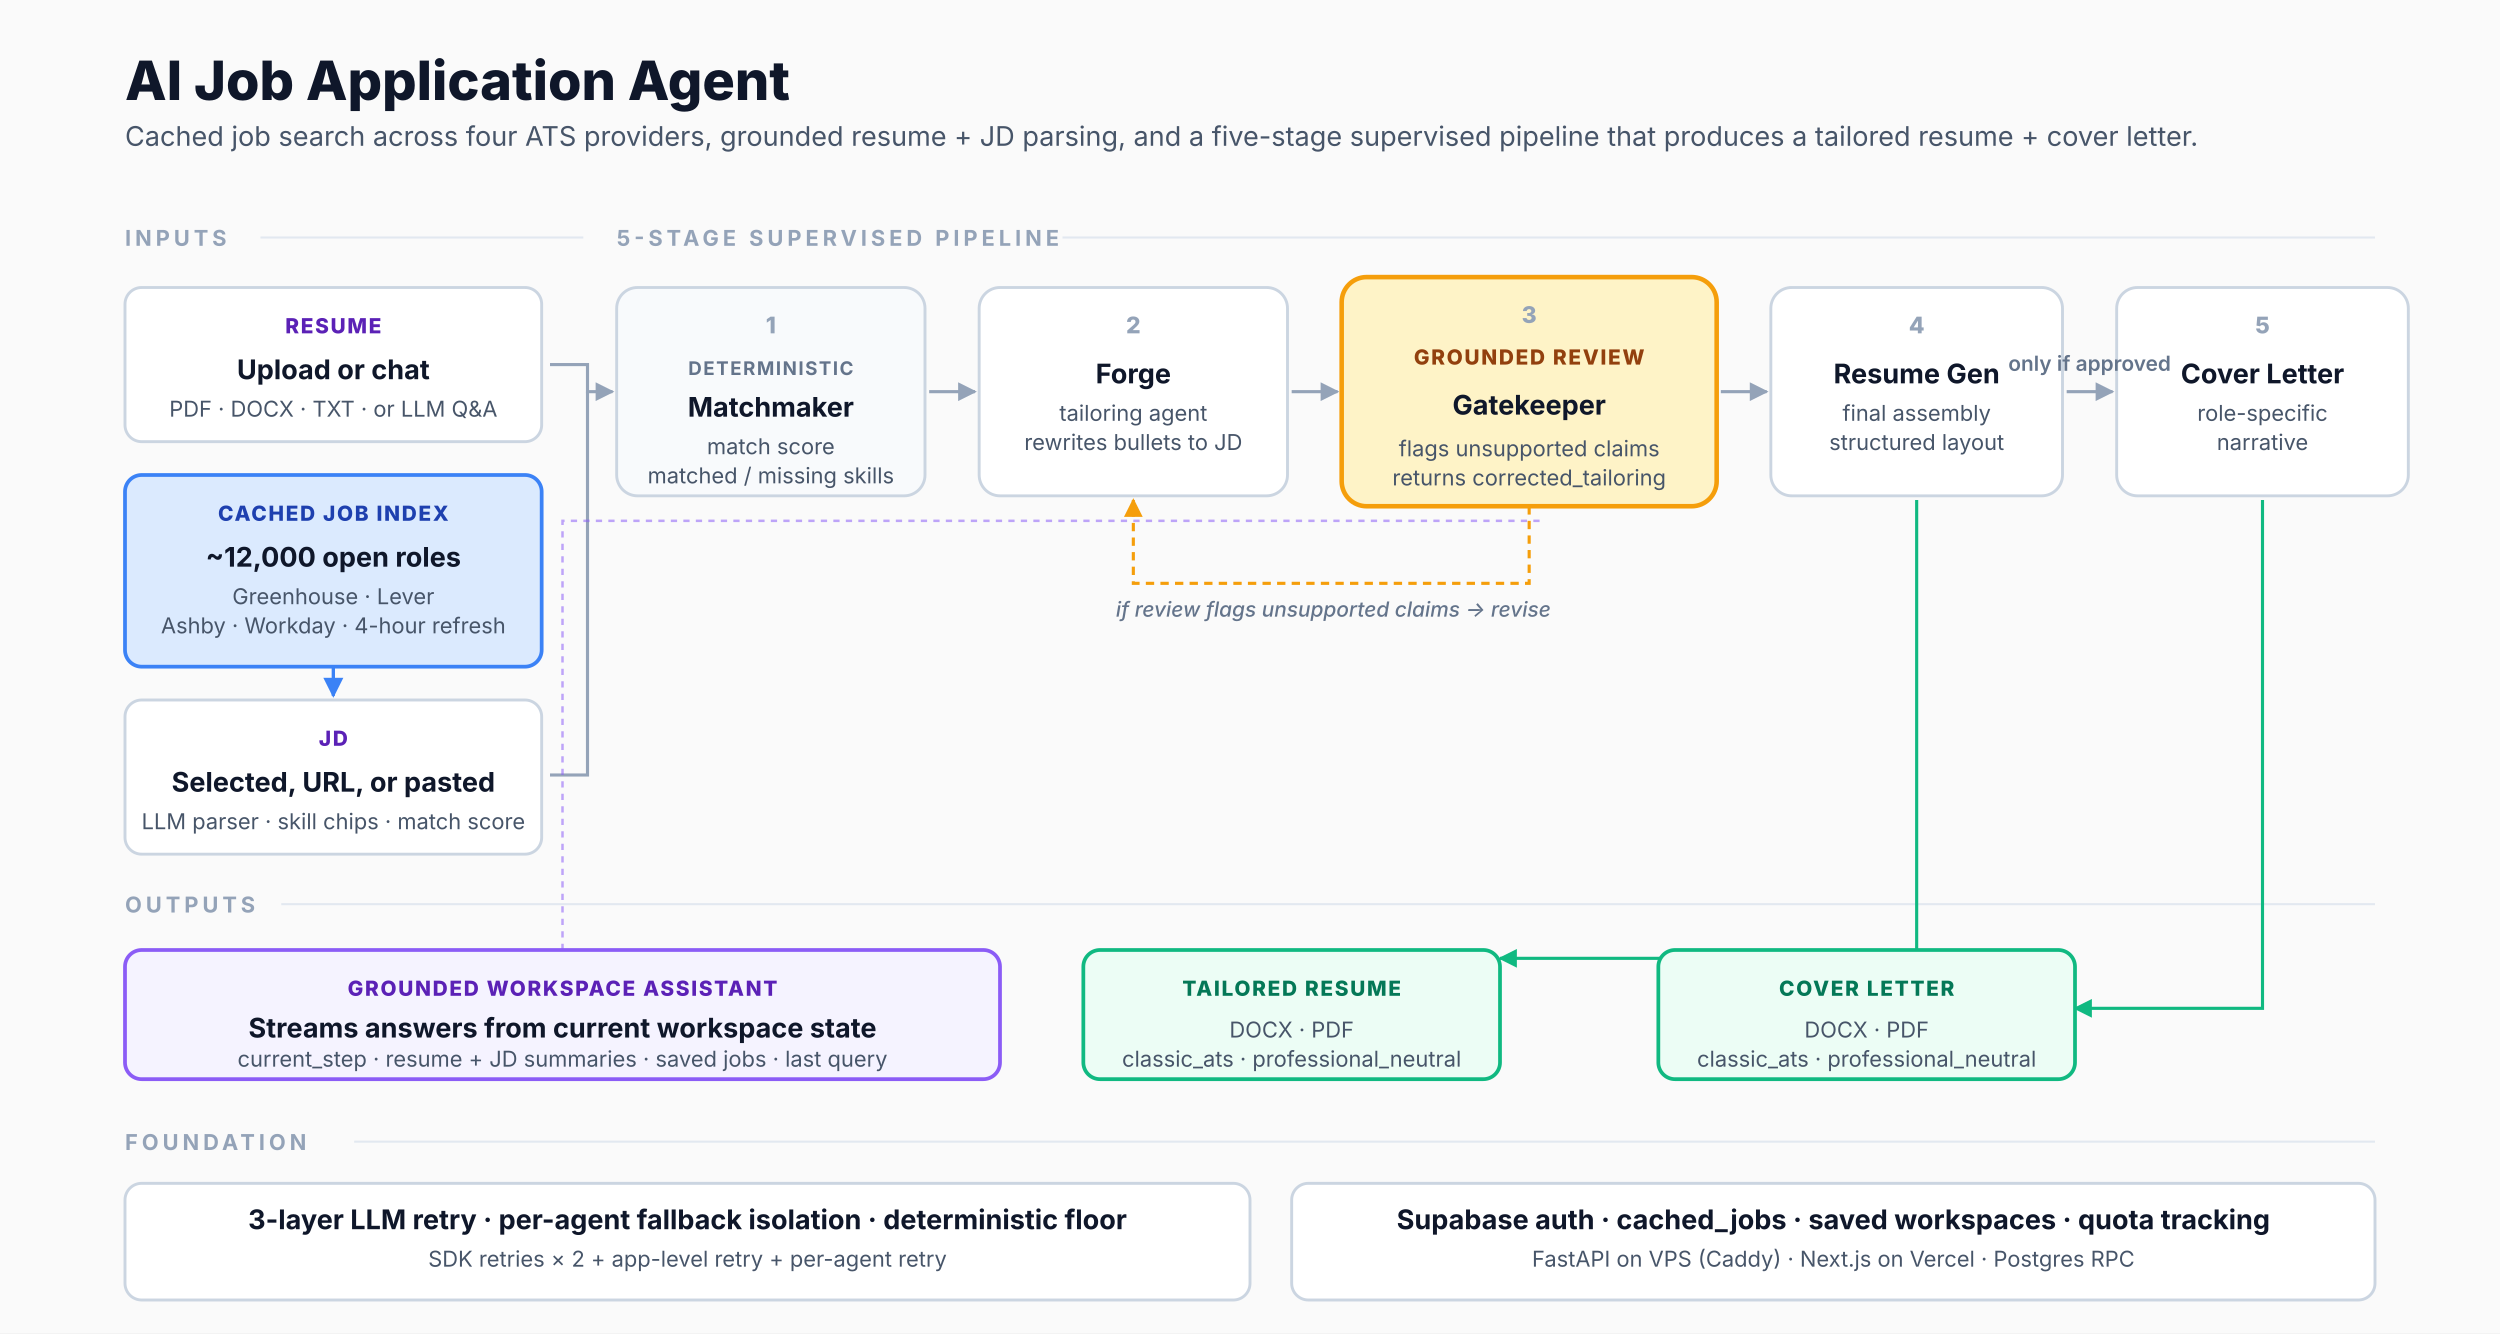
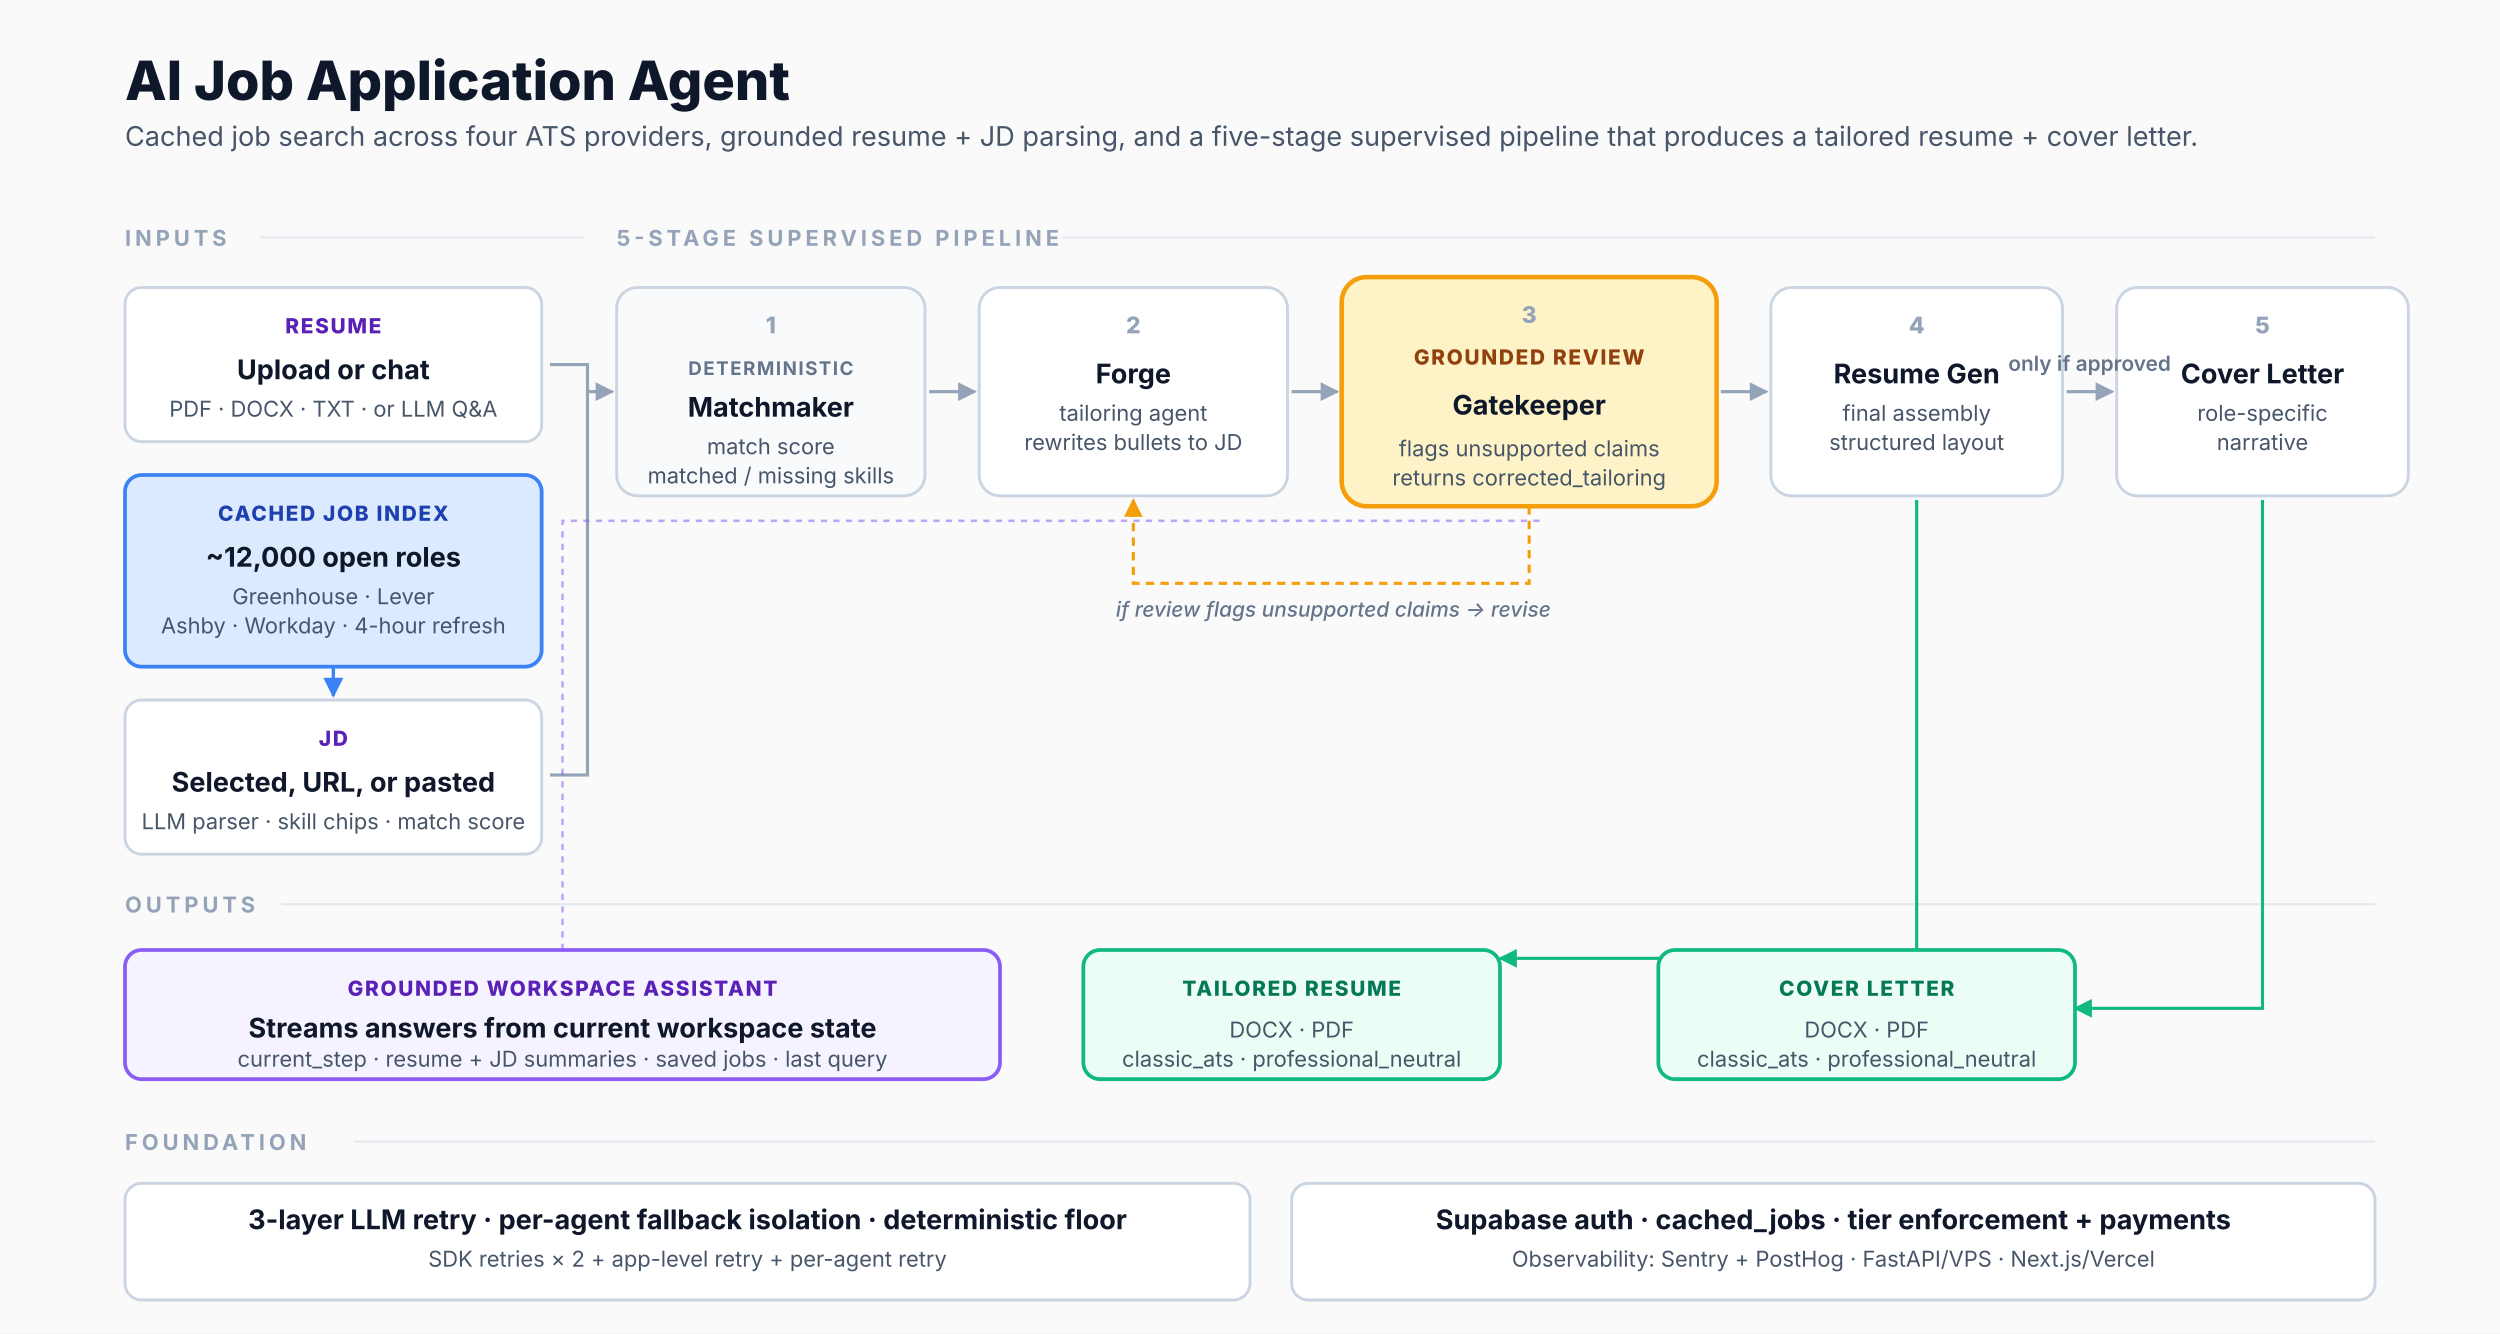
<svg xmlns="http://www.w3.org/2000/svg" viewBox="0 0 1200 640" font-family="ui-sans-serif, system-ui, -apple-system, sans-serif">
  <defs>
    <style>
      .title { font-size: 26px; font-weight: 800; fill: #0F172A; }
      .subtitle { font-size: 13px; font-weight: 400; fill: #475569; }
      .lane { font-size: 10.5px; font-weight: 700; fill: #94A3B8; letter-spacing: 0.18em; }
      .nh { font-size: 13px; font-weight: 700; fill: #0F172A; text-anchor: middle; }
      .nd { font-size: 10.5px; font-weight: 400; fill: #475569; text-anchor: middle; }
      .stage-num { font-size: 11px; font-weight: 800; fill: #94A3B8; text-anchor: middle; letter-spacing: 0.05em; }
      .badge-amber { font-size: 10px; font-weight: 800; fill: #92400E; letter-spacing: 0.08em; text-anchor: middle; }
      .badge-emerald { font-size: 10px; font-weight: 800; fill: #047857; letter-spacing: 0.08em; text-anchor: middle; }
      .badge-blue { font-size: 10px; font-weight: 800; fill: #1E40AF; letter-spacing: 0.08em; text-anchor: middle; }
      .badge-violet { font-size: 10px; font-weight: 800; fill: #5B21B6; letter-spacing: 0.08em; text-anchor: middle; }
      .badge-slate { font-size: 9.5px; font-weight: 700; fill: #475569; letter-spacing: 0.06em; text-anchor: middle; }
      .anno { font-size: 10px; font-weight: 500; fill: #64748B; font-style: italic; }
      .cond { font-size: 10px; font-weight: 600; fill: #64748B; text-anchor: middle; }
      .det-tag { font-size: 9px; font-weight: 700; fill: #64748B; letter-spacing: 0.08em; text-anchor: middle; }
    </style>
    <marker id="ar" viewBox="0 0 10 10" refX="9" refY="5" markerWidth="6" markerHeight="6" orient="auto">
      <path d="M 0 0 L 10 5 L 0 10 z" fill="#94A3B8" />
    </marker>
    <marker id="ar-amber" viewBox="0 0 10 10" refX="9" refY="5" markerWidth="6" markerHeight="6" orient="auto">
      <path d="M 0 0 L 10 5 L 0 10 z" fill="#F59E0B" />
    </marker>
    <marker id="ar-emerald" viewBox="0 0 10 10" refX="9" refY="5" markerWidth="6" markerHeight="6" orient="auto">
      <path d="M 0 0 L 10 5 L 0 10 z" fill="#10B981" />
    </marker>
    <marker id="ar-blue" viewBox="0 0 10 10" refX="9" refY="5" markerWidth="6" markerHeight="6" orient="auto">
      <path d="M 0 0 L 10 5 L 0 10 z" fill="#3B82F6" />
    </marker>
    <marker id="ar-violet" viewBox="0 0 10 10" refX="9" refY="5" markerWidth="6" markerHeight="6" orient="auto">
      <path d="M 0 0 L 10 5 L 0 10 z" fill="#8B5CF6" />
    </marker>
  </defs>
  <rect width="1200" height="640" fill="#FAFAFA" />
  <text x="60" y="48" class="title">AI Job Application Agent</text>
  <text x="60" y="70" class="subtitle">Cached job search across four ATS providers, grounded resume + JD parsing, and a five-stage supervised pipeline that produces a tailored resume + cover letter.</text>
  <text x="60" y="118" class="lane">INPUTS</text>
  <line x1="125" y1="114" x2="280" y2="114" stroke="#E2E8F0" stroke-width="1" />
  <g transform="translate(60, 138)">
    <rect width="200" height="74" rx="8" fill="#FFFFFF" stroke="#CBD5E1" stroke-width="1.4" />
    <text x="100" y="22" class="badge-violet">RESUME</text>
    <text x="100" y="44" class="nh">Upload or chat</text>
    <text x="100" y="62" class="nd">PDF · DOCX · TXT  ·  or LLM Q&amp;A</text>
  </g>
  <g transform="translate(60, 228)">
    <rect width="200" height="92" rx="8" fill="#DBEAFE" stroke="#3B82F6" stroke-width="1.8" />
    <text x="100" y="22" class="badge-blue">CACHED JOB INDEX</text>
    <text x="100" y="44" class="nh">~12,000 open roles</text>
    <text x="100" y="62" class="nd">Greenhouse · Lever</text>
    <text x="100" y="76" class="nd">Ashby · Workday  ·  4-hour refresh</text>
  </g>
  <g transform="translate(60, 336)">
    <rect width="200" height="74" rx="8" fill="#FFFFFF" stroke="#CBD5E1" stroke-width="1.4" />
    <text x="100" y="22" class="badge-violet">JD</text>
    <text x="100" y="44" class="nh">Selected, URL, or pasted</text>
    <text x="100" y="62" class="nd">LLM parser · skill chips · match score</text>
  </g>
  <text x="296" y="118" class="lane">5-STAGE SUPERVISED PIPELINE</text>
  <line x1="510" y1="114" x2="1140" y2="114" stroke="#E2E8F0" stroke-width="1" />
  <g transform="translate(296, 138)">
    <rect width="148" height="100" rx="10" fill="#F8FAFC" stroke="#CBD5E1" stroke-width="1.4" />
    <text x="74" y="22" class="stage-num">1</text>
    <text x="74" y="42" class="det-tag">DETERMINISTIC</text>
    <text x="74" y="62" class="nh">Matchmaker</text>
    <text x="74" y="80" class="nd">match score</text>
    <text x="74" y="94" class="nd">matched / missing skills</text>
  </g>
  <line x1="446" y1="188" x2="468" y2="188" stroke="#94A3B8" stroke-width="1.5" marker-end="url(#ar)" />
  <g transform="translate(470, 138)">
    <rect width="148" height="100" rx="10" fill="#FFFFFF" stroke="#CBD5E1" stroke-width="1.4" />
    <text x="74" y="22" class="stage-num">2</text>
    <text x="74" y="46" class="nh">Forge</text>
    <text x="74" y="64" class="nd">tailoring agent</text>
    <text x="74" y="78" class="nd">rewrites bullets to JD</text>
  </g>
  <line x1="620" y1="188" x2="642" y2="188" stroke="#94A3B8" stroke-width="1.5" marker-end="url(#ar)" />
  <g transform="translate(644, 133)">
    <rect width="180" height="110" rx="12" fill="#FEF3C7" stroke="#F59E0B" stroke-width="2.2" />
    <text x="90" y="22" class="stage-num" fill="#92400E">3</text>
    <text x="90" y="42" class="badge-amber">GROUNDED REVIEW</text>
    <text x="90" y="66" class="nh">Gatekeeper</text>
    <text x="90" y="86" class="nd">flags unsupported claims</text>
    <text x="90" y="100" class="nd">returns corrected_tailoring</text>
  </g>
  <line x1="826" y1="188" x2="848" y2="188" stroke="#94A3B8" stroke-width="1.5" marker-end="url(#ar)" />
  <g transform="translate(850, 138)">
    <rect width="140" height="100" rx="10" fill="#FFFFFF" stroke="#CBD5E1" stroke-width="1.4" />
    <text x="70" y="22" class="stage-num">4</text>
    <text x="70" y="46" class="nh">Resume Gen</text>
    <text x="70" y="64" class="nd">final assembly</text>
    <text x="70" y="78" class="nd">structured layout</text>
  </g>
  <line x1="992" y1="188" x2="1014" y2="188" stroke="#94A3B8" stroke-width="1.5" marker-end="url(#ar)" />
  <g transform="translate(1016, 138)">
    <rect width="140" height="100" rx="10" fill="#FFFFFF" stroke="#CBD5E1" stroke-width="1.4" />
    <text x="70" y="22" class="stage-num">5</text>
    <text x="70" y="46" class="nh">Cover Letter</text>
    <text x="70" y="64" class="nd">role-specific</text>
    <text x="70" y="78" class="nd">narrative</text>
  </g>
  <line x1="160" y1="320" x2="160" y2="334" stroke="#3B82F6" stroke-width="1.6" marker-end="url(#ar-blue)" />
  <path d="M 264 175 L 282 175 L 282 188 L 294 188" fill="none" stroke="#94A3B8" stroke-width="1.5" marker-end="url(#ar)" />
  <path d="M 264 372 L 282 372 L 282 188" fill="none" stroke="#94A3B8" stroke-width="1.5" />
  <path d="M 734 243 L 734 280 L 544 280 L 544 240" fill="none" stroke="#F59E0B" stroke-width="1.5" stroke-dasharray="4 3" marker-end="url(#ar-amber)" />
  <text x="640" y="296" class="anno" text-anchor="middle">if review flags unsupported claims → revise</text>
  <text x="1003" y="178" class="cond" text-anchor="middle">only if approved</text>
  <text x="60" y="438" class="lane">OUTPUTS</text>
  <line x1="135" y1="434" x2="1140" y2="434" stroke="#E2E8F0" stroke-width="1" />
  <path d="M 920 240 L 920 460 L 720 460" fill="none" stroke="#10B981" stroke-width="1.5" marker-end="url(#ar-emerald)" />
  <path d="M 1086 240 L 1086 484 L 996 484" fill="none" stroke="#10B981" stroke-width="1.5" marker-end="url(#ar-emerald)" />
  <g transform="translate(520, 456)">
    <rect width="200" height="62" rx="8" fill="#ECFDF5" stroke="#10B981" stroke-width="1.8" />
    <text x="100" y="22" class="badge-emerald">TAILORED RESUME</text>
    <text x="100" y="42" class="nd">DOCX · PDF</text>
    <text x="100" y="56" class="nd">classic_ats · professional_neutral</text>
  </g>
  <g transform="translate(796, 456)">
    <rect width="200" height="62" rx="8" fill="#ECFDF5" stroke="#10B981" stroke-width="1.8" />
    <text x="100" y="22" class="badge-emerald">COVER LETTER</text>
    <text x="100" y="42" class="nd">DOCX · PDF</text>
    <text x="100" y="56" class="nd">classic_ats · professional_neutral</text>
  </g>
  <g transform="translate(60, 456)">
    <rect width="420" height="62" rx="8" fill="#F5F3FF" stroke="#8B5CF6" stroke-width="1.8" />
    <text x="210" y="22" class="badge-violet">GROUNDED WORKSPACE ASSISTANT</text>
    <text x="210" y="42" class="nh">Streams answers from current workspace state</text>
    <text x="210" y="56" class="nd">current_step · resume + JD summaries · saved jobs · last query</text>
  </g>
  <path d="M 270 456 L 270 250 L 740 250" fill="none" stroke="#8B5CF6" stroke-width="1.2" stroke-dasharray="3 3" opacity="0.55" />
  <text x="60" y="552" class="lane">FOUNDATION</text>
  <line x1="170" y1="548" x2="1140" y2="548" stroke="#E2E8F0" stroke-width="1" />
  <g transform="translate(60, 568)">
    <rect width="540" height="56" rx="8" fill="#FFFFFF" stroke="#CBD5E1" stroke-width="1.4" />
    <text x="270" y="22" class="nh">3-layer LLM retry · per-agent fallback isolation · deterministic floor</text>
    <text x="270" y="40" class="nd">SDK retries × 2  +  app-level retry  +  per-agent retry</text>
  </g>
  <g transform="translate(620, 568)">
    <rect width="520" height="56" rx="8" fill="#FFFFFF" stroke="#CBD5E1" stroke-width="1.4" />
-     <text x="260" y="22" class="nh">Supabase auth · cached_jobs · saved workspaces · quota tracking</text>
-     <text x="260" y="40" class="nd">FastAPI on VPS (Caddy)  ·  Next.js on Vercel  ·  Postgres RPC</text>
+     <text x="260" y="22" class="nh">Supabase auth · cached_jobs · tier enforcement + payments</text>
+     <text x="260" y="40" class="nd">Observability: Sentry + PostHog  ·  FastAPI/VPS  ·  Next.js/Vercel</text>
  </g>
</svg>
